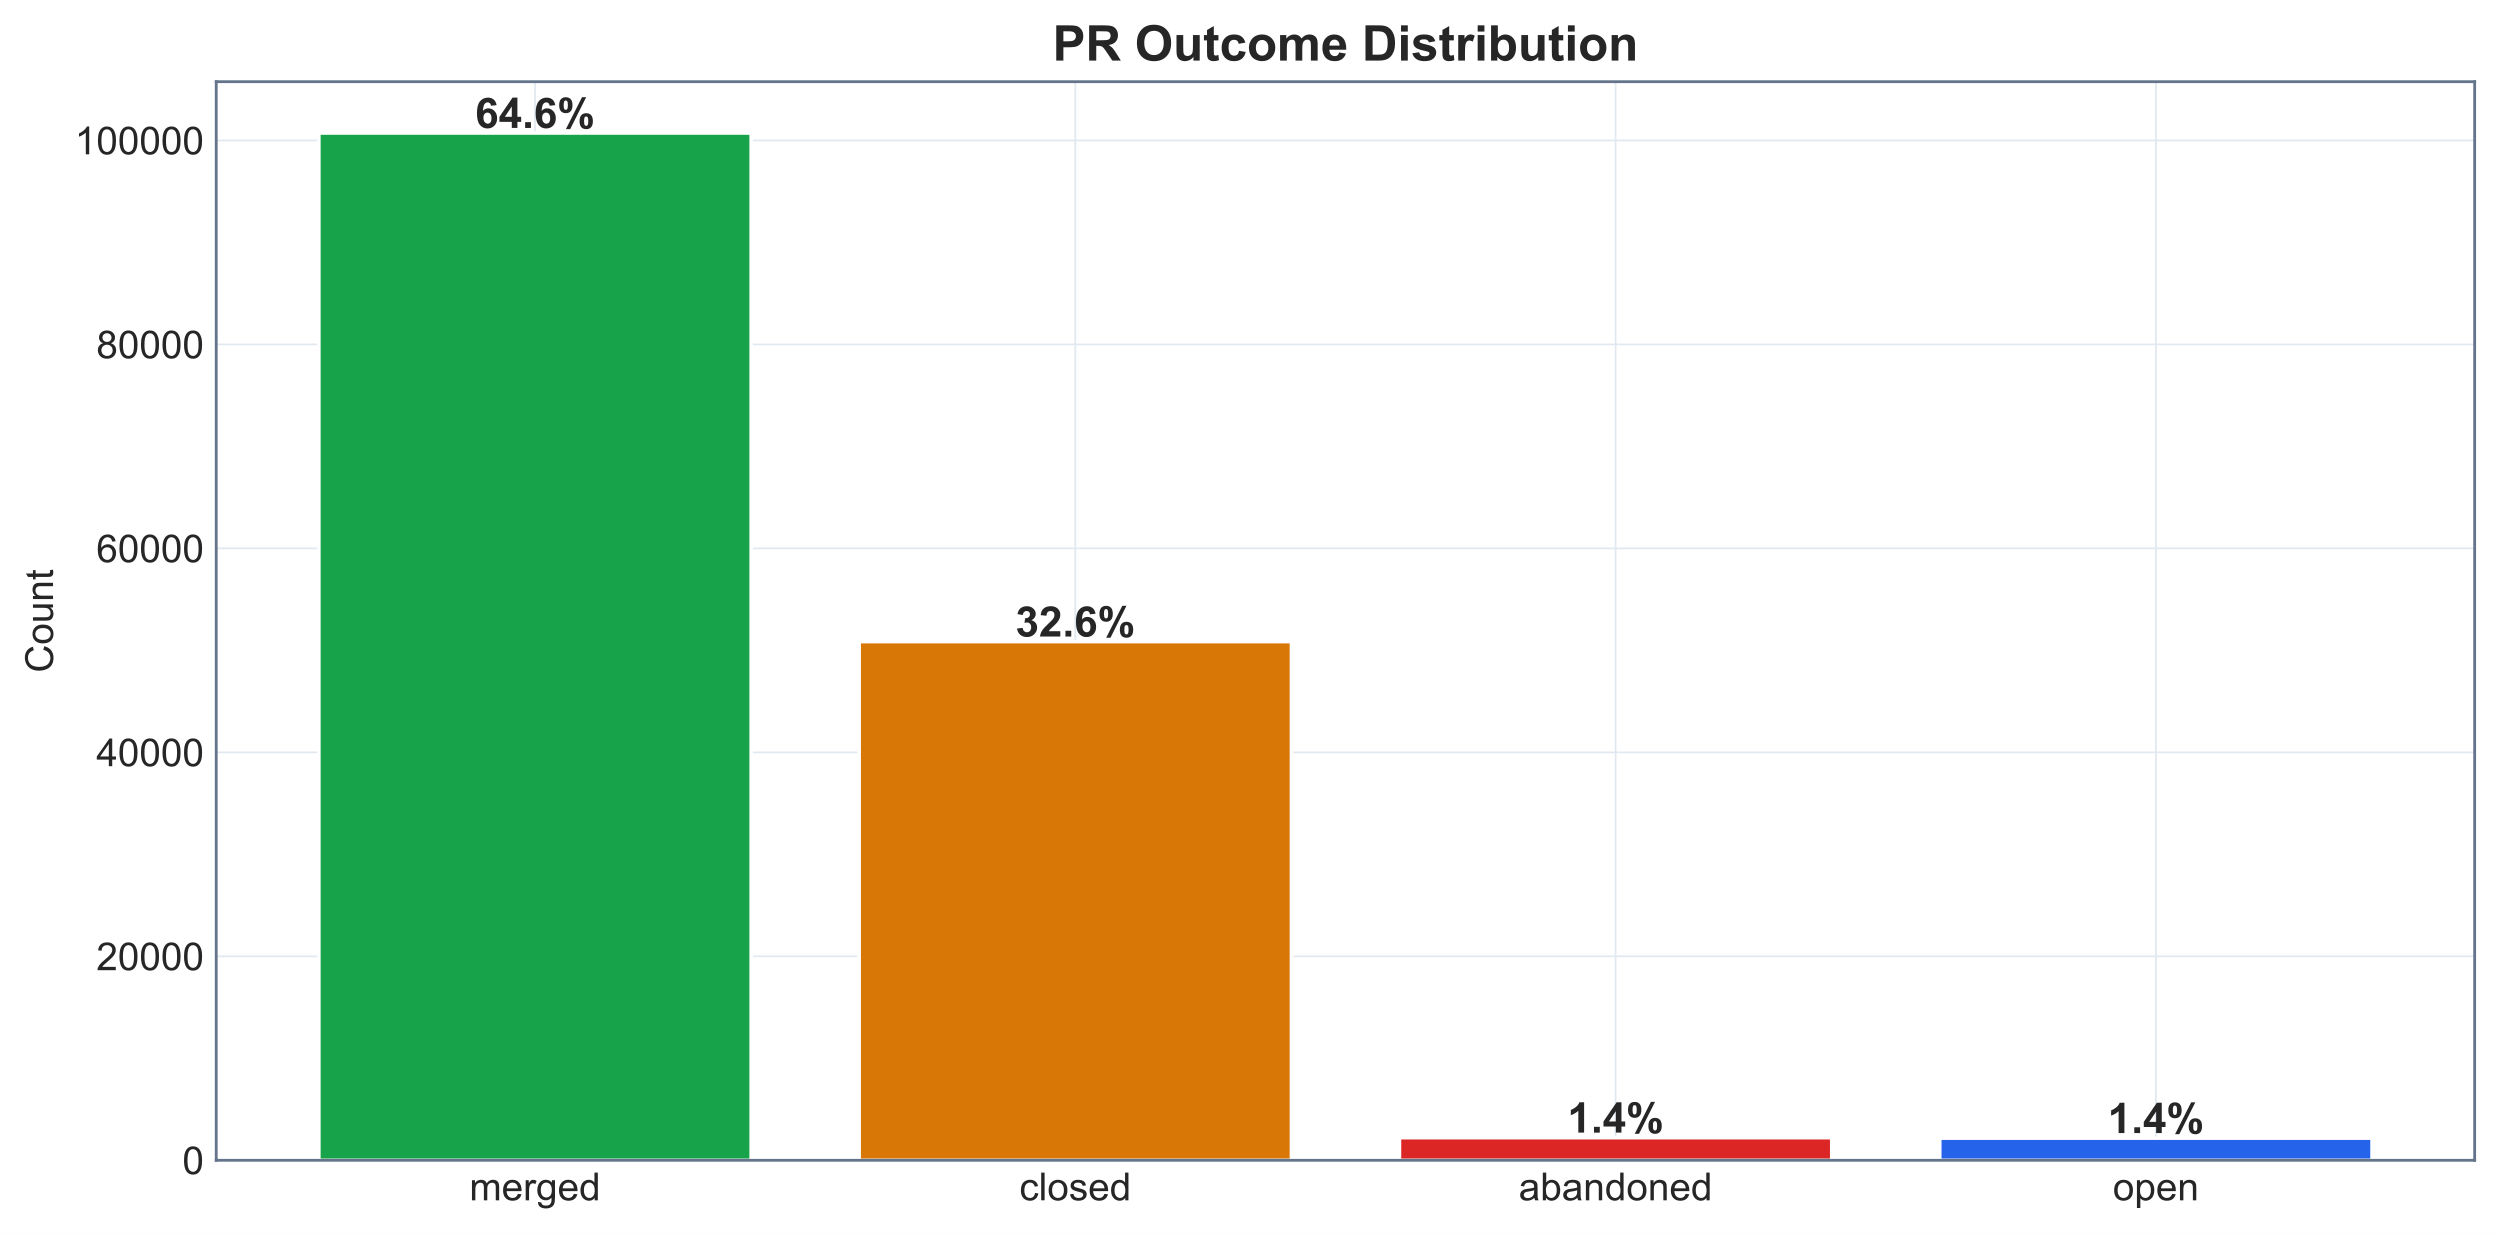
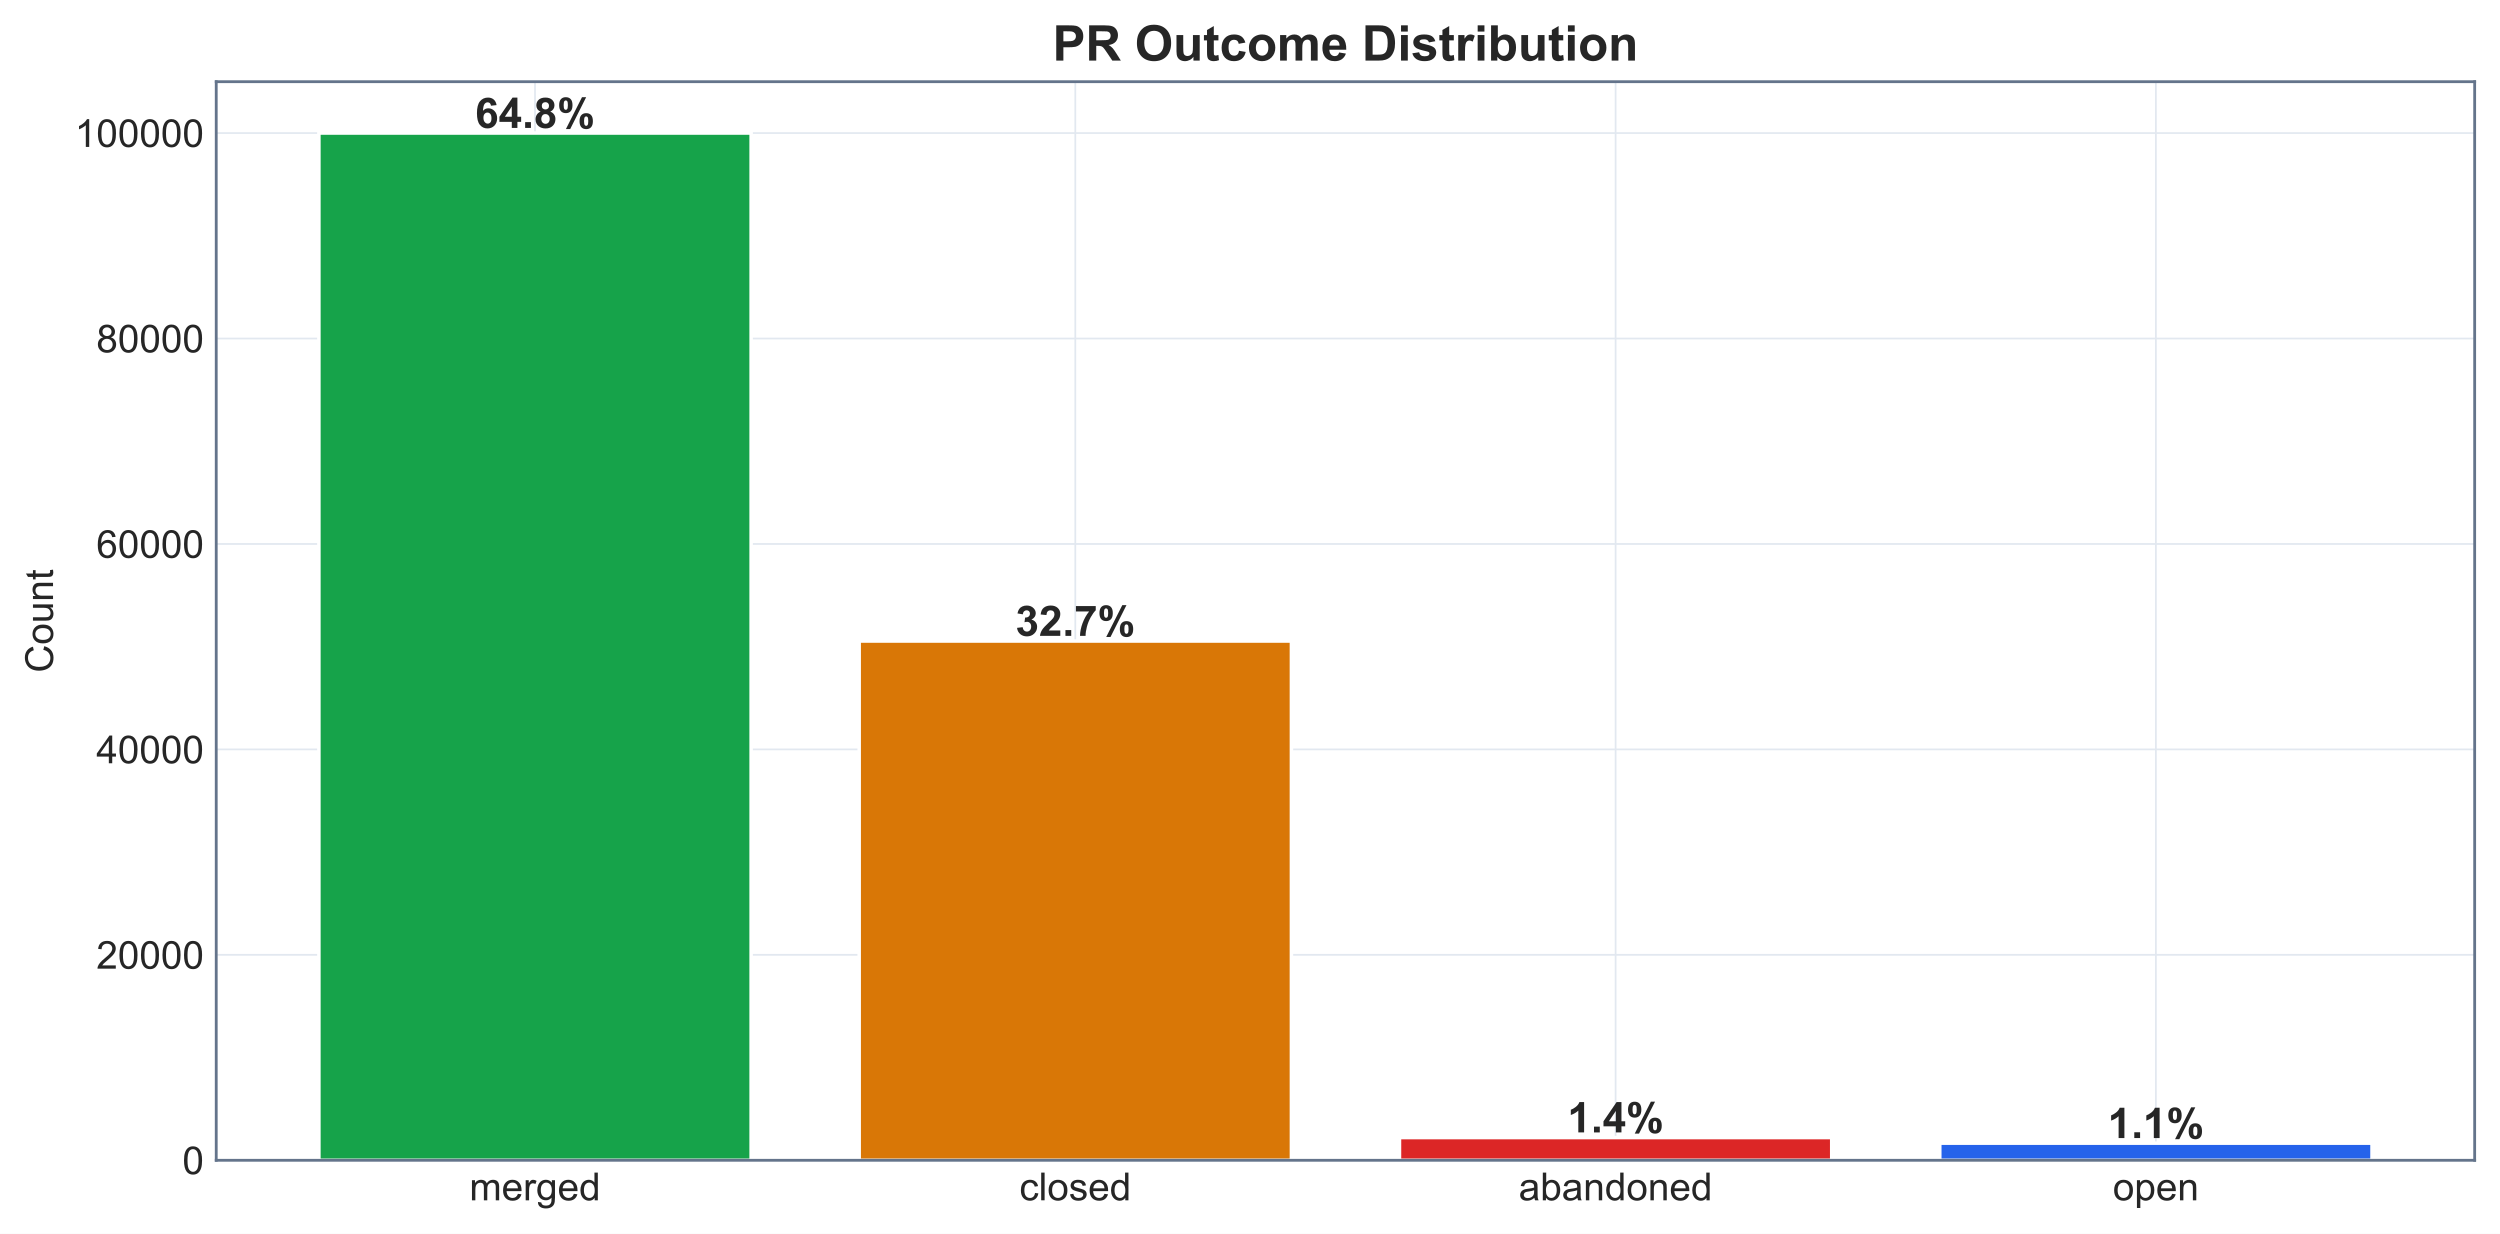
<svg xmlns="http://www.w3.org/2000/svg" xmlns:xlink="http://www.w3.org/1999/xlink" width="710.602pt" height="350.69pt" viewBox="0 0 710.602 350.69" version="1.1">
  <defs>
    <style type="text/css">*{stroke-linejoin: round; stroke-linecap: butt}</style>
  </defs>
  <g id="figure_1">
    <g id="patch_1">
      <path d="M 0 350.69  L 710.602 350.69  L 710.602 0  L 0 0  z " style="fill: #ffffff" />
    </g>
    <g id="axes_1">
      <g id="patch_2">
        <path d="M 61.462 329.801  L 703.402 329.801  L 703.402 23.221  L 61.462 23.221  z " style="fill: #ffffff" />
      </g>
      <g id="matplotlib.axis_1">
        <g id="xtick_1">
          <g id="line2d_1">
-             <path d="M 152.071 329.801  L 152.071 23.221  " clip-path="url(#p8b48c712ec)" style="fill: none; stroke: #e2e8f0; stroke-width: 0.5; stroke-linecap: round" />
+             <path d="M 152.071 329.801  L 152.071 23.221  " clip-path="url(#p2f08b11ed8)" style="fill: none; stroke: #e2e8f0; stroke-width: 0.5; stroke-linecap: round" />
          </g>
          <g id="line2d_2" />
          <g id="text_1">
            <g style="fill: #262626" transform="translate(133.4241 341.1745) scale(0.11 -0.11)">
              <defs>
                <path id="ArialMT-6d" d="M 422 0  L 422 3319  L 925 3319  L 925 2853  Q 1081 3097 1340 3245  Q 1600 3394 1931 3394  Q 2300 3394 2536 3241  Q 2772 3088 2869 2813  Q 3263 3394 3894 3394  Q 4388 3394 4653 3120  Q 4919 2847 4919 2278  L 4919 0  L 4359 0  L 4359 2091  Q 4359 2428 4304 2576  Q 4250 2725 4106 2815  Q 3963 2906 3769 2906  Q 3419 2906 3187 2673  Q 2956 2441 2956 1928  L 2956 0  L 2394 0  L 2394 2156  Q 2394 2531 2256 2718  Q 2119 2906 1806 2906  Q 1569 2906 1367 2781  Q 1166 2656 1075 2415  Q 984 2175 984 1722  L 984 0  L 422 0  z " transform="scale(0.015625)" />
                <path id="ArialMT-65" d="M 2694 1069  L 3275 997  Q 3138 488 2766 206  Q 2394 -75 1816 -75  Q 1088 -75 661 373  Q 234 822 234 1631  Q 234 2469 665 2931  Q 1097 3394 1784 3394  Q 2450 3394 2872 2941  Q 3294 2488 3294 1666  Q 3294 1616 3291 1516  L 816 1516  Q 847 969 1125 678  Q 1403 388 1819 388  Q 2128 388 2347 550  Q 2566 713 2694 1069  z M 847 1978  L 2700 1978  Q 2663 2397 2488 2606  Q 2219 2931 1791 2931  Q 1403 2931 1139 2672  Q 875 2413 847 1978  z " transform="scale(0.015625)" />
                <path id="ArialMT-72" d="M 416 0  L 416 3319  L 922 3319  L 922 2816  Q 1116 3169 1280 3281  Q 1444 3394 1641 3394  Q 1925 3394 2219 3213  L 2025 2691  Q 1819 2813 1613 2813  Q 1428 2813 1281 2702  Q 1134 2591 1072 2394  Q 978 2094 978 1738  L 978 0  L 416 0  z " transform="scale(0.015625)" />
                <path id="ArialMT-67" d="M 319 -275  L 866 -356  Q 900 -609 1056 -725  Q 1266 -881 1628 -881  Q 2019 -881 2231 -725  Q 2444 -569 2519 -288  Q 2563 -116 2559 434  Q 2191 0 1641 0  Q 956 0 581 494  Q 206 988 206 1678  Q 206 2153 378 2554  Q 550 2956 876 3175  Q 1203 3394 1644 3394  Q 2231 3394 2613 2919  L 2613 3319  L 3131 3319  L 3131 450  Q 3131 -325 2973 -648  Q 2816 -972 2473 -1159  Q 2131 -1347 1631 -1347  Q 1038 -1347 672 -1080  Q 306 -813 319 -275  z M 784 1719  Q 784 1066 1043 766  Q 1303 466 1694 466  Q 2081 466 2343 764  Q 2606 1063 2606 1700  Q 2606 2309 2336 2618  Q 2066 2928 1684 2928  Q 1309 2928 1046 2623  Q 784 2319 784 1719  z " transform="scale(0.015625)" />
                <path id="ArialMT-64" d="M 2575 0  L 2575 419  Q 2259 -75 1647 -75  Q 1250 -75 917 144  Q 584 363 401 755  Q 219 1147 219 1656  Q 219 2153 384 2558  Q 550 2963 881 3178  Q 1213 3394 1622 3394  Q 1922 3394 2156 3267  Q 2391 3141 2538 2938  L 2538 4581  L 3097 4581  L 3097 0  L 2575 0  z M 797 1656  Q 797 1019 1065 703  Q 1334 388 1700 388  Q 2069 388 2326 689  Q 2584 991 2584 1609  Q 2584 2291 2321 2609  Q 2059 2928 1675 2928  Q 1300 2928 1048 2622  Q 797 2316 797 1656  z " transform="scale(0.015625)" />
              </defs>
              <use xlink:href="#ArialMT-6d" />
              <use xlink:href="#ArialMT-65" transform="translate(83.30078 0)" />
              <use xlink:href="#ArialMT-72" transform="translate(138.916 0)" />
              <use xlink:href="#ArialMT-67" transform="translate(172.2168 0)" />
              <use xlink:href="#ArialMT-65" transform="translate(227.832 0)" />
              <use xlink:href="#ArialMT-64" transform="translate(283.4473 0)" />
            </g>
          </g>
        </g>
        <g id="xtick_2">
          <g id="line2d_3">
-             <path d="M 305.645 329.801  L 305.645 23.221  " clip-path="url(#p8b48c712ec)" style="fill: none; stroke: #e2e8f0; stroke-width: 0.5; stroke-linecap: round" />
+             <path d="M 305.645 329.801  L 305.645 23.221  " clip-path="url(#p2f08b11ed8)" style="fill: none; stroke: #e2e8f0; stroke-width: 0.5; stroke-linecap: round" />
          </g>
          <g id="line2d_4" />
          <g id="text_2">
            <g style="fill: #262626" transform="translate(289.7474 341.1745) scale(0.11 -0.11)">
              <defs>
                <path id="ArialMT-63" d="M 2588 1216  L 3141 1144  Q 3050 572 2676 248  Q 2303 -75 1759 -75  Q 1078 -75 664 370  Q 250 816 250 1647  Q 250 2184 428 2587  Q 606 2991 970 3192  Q 1334 3394 1763 3394  Q 2303 3394 2647 3120  Q 2991 2847 3088 2344  L 2541 2259  Q 2463 2594 2264 2762  Q 2066 2931 1784 2931  Q 1359 2931 1093 2626  Q 828 2322 828 1663  Q 828 994 1084 691  Q 1341 388 1753 388  Q 2084 388 2306 591  Q 2528 794 2588 1216  z " transform="scale(0.015625)" />
                <path id="ArialMT-6c" d="M 409 0  L 409 4581  L 972 4581  L 972 0  L 409 0  z " transform="scale(0.015625)" />
                <path id="ArialMT-6f" d="M 213 1659  Q 213 2581 725 3025  Q 1153 3394 1769 3394  Q 2453 3394 2887 2945  Q 3322 2497 3322 1706  Q 3322 1066 3130 698  Q 2938 331 2570 128  Q 2203 -75 1769 -75  Q 1072 -75 642 372  Q 213 819 213 1659  z M 791 1659  Q 791 1022 1069 705  Q 1347 388 1769 388  Q 2188 388 2466 706  Q 2744 1025 2744 1678  Q 2744 2294 2464 2611  Q 2184 2928 1769 2928  Q 1347 2928 1069 2612  Q 791 2297 791 1659  z " transform="scale(0.015625)" />
                <path id="ArialMT-73" d="M 197 991  L 753 1078  Q 800 744 1014 566  Q 1228 388 1613 388  Q 2000 388 2187 545  Q 2375 703 2375 916  Q 2375 1106 2209 1216  Q 2094 1291 1634 1406  Q 1016 1563 777 1677  Q 538 1791 414 1992  Q 291 2194 291 2438  Q 291 2659 392 2848  Q 494 3038 669 3163  Q 800 3259 1026 3326  Q 1253 3394 1513 3394  Q 1903 3394 2198 3281  Q 2494 3169 2634 2976  Q 2775 2784 2828 2463  L 2278 2388  Q 2241 2644 2061 2787  Q 1881 2931 1553 2931  Q 1166 2931 1000 2803  Q 834 2675 834 2503  Q 834 2394 903 2306  Q 972 2216 1119 2156  Q 1203 2125 1616 2013  Q 2213 1853 2448 1751  Q 2684 1650 2818 1456  Q 2953 1263 2953 975  Q 2953 694 2789 445  Q 2625 197 2315 61  Q 2006 -75 1616 -75  Q 969 -75 630 194  Q 291 463 197 991  z " transform="scale(0.015625)" />
              </defs>
              <use xlink:href="#ArialMT-63" />
              <use xlink:href="#ArialMT-6c" transform="translate(50 0)" />
              <use xlink:href="#ArialMT-6f" transform="translate(72.2168 0)" />
              <use xlink:href="#ArialMT-73" transform="translate(127.832 0)" />
              <use xlink:href="#ArialMT-65" transform="translate(177.832 0)" />
              <use xlink:href="#ArialMT-64" transform="translate(233.4473 0)" />
            </g>
          </g>
        </g>
        <g id="xtick_3">
          <g id="line2d_5">
-             <path d="M 459.219 329.801  L 459.219 23.221  " clip-path="url(#p8b48c712ec)" style="fill: none; stroke: #e2e8f0; stroke-width: 0.5; stroke-linecap: round" />
+             <path d="M 459.219 329.801  L 459.219 23.221  " clip-path="url(#p2f08b11ed8)" style="fill: none; stroke: #e2e8f0; stroke-width: 0.5; stroke-linecap: round" />
          </g>
          <g id="line2d_6" />
          <g id="text_3">
            <g style="fill: #262626" transform="translate(431.6925 341.1745) scale(0.11 -0.11)">
              <defs>
                <path id="ArialMT-61" d="M 2588 409  Q 2275 144 1986 34  Q 1697 -75 1366 -75  Q 819 -75 525 192  Q 231 459 231 875  Q 231 1119 342 1320  Q 453 1522 633 1644  Q 813 1766 1038 1828  Q 1203 1872 1538 1913  Q 2219 1994 2541 2106  Q 2544 2222 2544 2253  Q 2544 2597 2384 2738  Q 2169 2928 1744 2928  Q 1347 2928 1158 2789  Q 969 2650 878 2297  L 328 2372  Q 403 2725 575 2942  Q 747 3159 1072 3276  Q 1397 3394 1825 3394  Q 2250 3394 2515 3294  Q 2781 3194 2906 3042  Q 3031 2891 3081 2659  Q 3109 2516 3109 2141  L 3109 1391  Q 3109 606 3145 398  Q 3181 191 3288 0  L 2700 0  Q 2613 175 2588 409  z M 2541 1666  Q 2234 1541 1622 1453  Q 1275 1403 1131 1340  Q 988 1278 909 1158  Q 831 1038 831 891  Q 831 666 1001 516  Q 1172 366 1500 366  Q 1825 366 2078 508  Q 2331 650 2450 897  Q 2541 1088 2541 1459  L 2541 1666  z " transform="scale(0.015625)" />
                <path id="ArialMT-62" d="M 941 0  L 419 0  L 419 4581  L 981 4581  L 981 2947  Q 1338 3394 1891 3394  Q 2197 3394 2470 3270  Q 2744 3147 2920 2923  Q 3097 2700 3197 2384  Q 3297 2069 3297 1709  Q 3297 856 2875 390  Q 2453 -75 1863 -75  Q 1275 -75 941 416  L 941 0  z M 934 1684  Q 934 1088 1097 822  Q 1363 388 1816 388  Q 2184 388 2453 708  Q 2722 1028 2722 1663  Q 2722 2313 2464 2622  Q 2206 2931 1841 2931  Q 1472 2931 1203 2611  Q 934 2291 934 1684  z " transform="scale(0.015625)" />
                <path id="ArialMT-6e" d="M 422 0  L 422 3319  L 928 3319  L 928 2847  Q 1294 3394 1984 3394  Q 2284 3394 2536 3286  Q 2788 3178 2913 3003  Q 3038 2828 3088 2588  Q 3119 2431 3119 2041  L 3119 0  L 2556 0  L 2556 2019  Q 2556 2363 2490 2533  Q 2425 2703 2258 2804  Q 2091 2906 1866 2906  Q 1506 2906 1245 2678  Q 984 2450 984 1813  L 984 0  L 422 0  z " transform="scale(0.015625)" />
              </defs>
              <use xlink:href="#ArialMT-61" />
              <use xlink:href="#ArialMT-62" transform="translate(55.61523 0)" />
              <use xlink:href="#ArialMT-61" transform="translate(111.2305 0)" />
              <use xlink:href="#ArialMT-6e" transform="translate(166.8457 0)" />
              <use xlink:href="#ArialMT-64" transform="translate(222.4609 0)" />
              <use xlink:href="#ArialMT-6f" transform="translate(278.0762 0)" />
              <use xlink:href="#ArialMT-6e" transform="translate(333.6914 0)" />
              <use xlink:href="#ArialMT-65" transform="translate(389.3066 0)" />
              <use xlink:href="#ArialMT-64" transform="translate(444.9219 0)" />
            </g>
          </g>
        </g>
        <g id="xtick_4">
          <g id="line2d_7">
-             <path d="M 612.793 329.801  L 612.793 23.221  " clip-path="url(#p8b48c712ec)" style="fill: none; stroke: #e2e8f0; stroke-width: 0.5; stroke-linecap: round" />
+             <path d="M 612.793 329.801  L 612.793 23.221  " clip-path="url(#p2f08b11ed8)" style="fill: none; stroke: #e2e8f0; stroke-width: 0.5; stroke-linecap: round" />
          </g>
          <g id="line2d_8" />
          <g id="text_4">
            <g style="fill: #262626" transform="translate(600.5592 341.1745) scale(0.11 -0.11)">
              <defs>
                <path id="ArialMT-70" d="M 422 -1272  L 422 3319  L 934 3319  L 934 2888  Q 1116 3141 1344 3267  Q 1572 3394 1897 3394  Q 2322 3394 2647 3175  Q 2972 2956 3137 2557  Q 3303 2159 3303 1684  Q 3303 1175 3120 767  Q 2938 359 2589 142  Q 2241 -75 1856 -75  Q 1575 -75 1351 44  Q 1128 163 984 344  L 984 -1272  L 422 -1272  z M 931 1641  Q 931 1000 1190 694  Q 1450 388 1819 388  Q 2194 388 2461 705  Q 2728 1022 2728 1688  Q 2728 2322 2467 2637  Q 2206 2953 1844 2953  Q 1484 2953 1207 2617  Q 931 2281 931 1641  z " transform="scale(0.015625)" />
              </defs>
              <use xlink:href="#ArialMT-6f" />
              <use xlink:href="#ArialMT-70" transform="translate(55.61523 0)" />
              <use xlink:href="#ArialMT-65" transform="translate(111.2305 0)" />
              <use xlink:href="#ArialMT-6e" transform="translate(166.8457 0)" />
            </g>
          </g>
        </g>
      </g>
      <g id="matplotlib.axis_2">
        <g id="ytick_1">
          <g id="line2d_9">
-             <path d="M 61.462 329.801  L 703.402 329.801  " clip-path="url(#p8b48c712ec)" style="fill: none; stroke: #e2e8f0; stroke-width: 0.5; stroke-linecap: round" />
+             <path d="M 61.462 329.801  L 703.402 329.801  " clip-path="url(#p2f08b11ed8)" style="fill: none; stroke: #e2e8f0; stroke-width: 0.5; stroke-linecap: round" />
          </g>
          <g id="line2d_10" />
          <g id="text_5">
            <g style="fill: #262626" transform="translate(51.845 333.7377) scale(0.11 -0.11)">
              <defs>
                <path id="ArialMT-30" d="M 266 2259  Q 266 3072 433 3567  Q 600 4063 929 4331  Q 1259 4600 1759 4600  Q 2128 4600 2406 4451  Q 2684 4303 2865 4023  Q 3047 3744 3150 3342  Q 3253 2941 3253 2259  Q 3253 1453 3087 958  Q 2922 463 2592 192  Q 2263 -78 1759 -78  Q 1097 -78 719 397  Q 266 969 266 2259  z M 844 2259  Q 844 1131 1108 757  Q 1372 384 1759 384  Q 2147 384 2411 759  Q 2675 1134 2675 2259  Q 2675 3391 2411 3762  Q 2147 4134 1753 4134  Q 1366 4134 1134 3806  Q 844 3388 844 2259  z " transform="scale(0.015625)" />
              </defs>
              <use xlink:href="#ArialMT-30" />
            </g>
          </g>
        </g>
        <g id="ytick_2">
          <g id="line2d_11">
-             <path d="M 61.462 271.825  L 703.402 271.825  " clip-path="url(#p8b48c712ec)" style="fill: none; stroke: #e2e8f0; stroke-width: 0.5; stroke-linecap: round" />
+             <path d="M 61.462 271.406  L 703.402 271.406  " clip-path="url(#p2f08b11ed8)" style="fill: none; stroke: #e2e8f0; stroke-width: 0.5; stroke-linecap: round" />
          </g>
          <g id="line2d_12" />
          <g id="text_6">
-             <g style="fill: #262626" transform="translate(27.37687 275.7619) scale(0.11 -0.11)">
+             <g style="fill: #262626" transform="translate(27.37687 275.3427) scale(0.11 -0.11)">
              <defs>
                <path id="ArialMT-32" d="M 3222 541  L 3222 0  L 194 0  Q 188 203 259 391  Q 375 700 629 1000  Q 884 1300 1366 1694  Q 2113 2306 2375 2664  Q 2638 3022 2638 3341  Q 2638 3675 2398 3904  Q 2159 4134 1775 4134  Q 1369 4134 1125 3890  Q 881 3647 878 3216  L 300 3275  Q 359 3922 746 4261  Q 1134 4600 1788 4600  Q 2447 4600 2831 4234  Q 3216 3869 3216 3328  Q 3216 3053 3103 2787  Q 2991 2522 2730 2228  Q 2469 1934 1863 1422  Q 1356 997 1212 845  Q 1069 694 975 541  L 3222 541  z " transform="scale(0.015625)" />
              </defs>
              <use xlink:href="#ArialMT-32" />
              <use xlink:href="#ArialMT-30" transform="translate(55.61523 0)" />
              <use xlink:href="#ArialMT-30" transform="translate(111.2305 0)" />
              <use xlink:href="#ArialMT-30" transform="translate(166.8457 0)" />
              <use xlink:href="#ArialMT-30" transform="translate(222.4609 0)" />
            </g>
          </g>
        </g>
        <g id="ytick_3">
          <g id="line2d_13">
-             <path d="M 61.462 213.849  L 703.402 213.849  " clip-path="url(#p8b48c712ec)" style="fill: none; stroke: #e2e8f0; stroke-width: 0.5; stroke-linecap: round" />
+             <path d="M 61.462 213.011  L 703.402 213.011  " clip-path="url(#p2f08b11ed8)" style="fill: none; stroke: #e2e8f0; stroke-width: 0.5; stroke-linecap: round" />
          </g>
          <g id="line2d_14" />
          <g id="text_7">
-             <g style="fill: #262626" transform="translate(27.37687 217.786) scale(0.11 -0.11)">
+             <g style="fill: #262626" transform="translate(27.37687 216.9477) scale(0.11 -0.11)">
              <defs>
                <path id="ArialMT-34" d="M 2069 0  L 2069 1097  L 81 1097  L 81 1613  L 2172 4581  L 2631 4581  L 2631 1613  L 3250 1613  L 3250 1097  L 2631 1097  L 2631 0  L 2069 0  z M 2069 1613  L 2069 3678  L 634 1613  L 2069 1613  z " transform="scale(0.015625)" />
              </defs>
              <use xlink:href="#ArialMT-34" />
              <use xlink:href="#ArialMT-30" transform="translate(55.61523 0)" />
              <use xlink:href="#ArialMT-30" transform="translate(111.2305 0)" />
              <use xlink:href="#ArialMT-30" transform="translate(166.8457 0)" />
              <use xlink:href="#ArialMT-30" transform="translate(222.4609 0)" />
            </g>
          </g>
        </g>
        <g id="ytick_4">
          <g id="line2d_15">
-             <path d="M 61.462 155.873  L 703.402 155.873  " clip-path="url(#p8b48c712ec)" style="fill: none; stroke: #e2e8f0; stroke-width: 0.5; stroke-linecap: round" />
+             <path d="M 61.462 154.616  L 703.402 154.616  " clip-path="url(#p2f08b11ed8)" style="fill: none; stroke: #e2e8f0; stroke-width: 0.5; stroke-linecap: round" />
          </g>
          <g id="line2d_16" />
          <g id="text_8">
-             <g style="fill: #262626" transform="translate(27.37687 159.8101) scale(0.11 -0.11)">
+             <g style="fill: #262626" transform="translate(27.37687 158.5527) scale(0.11 -0.11)">
              <defs>
                <path id="ArialMT-36" d="M 3184 3459  L 2625 3416  Q 2550 3747 2413 3897  Q 2184 4138 1850 4138  Q 1581 4138 1378 3988  Q 1113 3794 959 3422  Q 806 3050 800 2363  Q 1003 2672 1297 2822  Q 1591 2972 1913 2972  Q 2475 2972 2870 2558  Q 3266 2144 3266 1488  Q 3266 1056 3080 686  Q 2894 316 2569 119  Q 2244 -78 1831 -78  Q 1128 -78 684 439  Q 241 956 241 2144  Q 241 3472 731 4075  Q 1159 4600 1884 4600  Q 2425 4600 2770 4297  Q 3116 3994 3184 3459  z M 888 1484  Q 888 1194 1011 928  Q 1134 663 1356 523  Q 1578 384 1822 384  Q 2178 384 2434 671  Q 2691 959 2691 1453  Q 2691 1928 2437 2201  Q 2184 2475 1800 2475  Q 1419 2475 1153 2201  Q 888 1928 888 1484  z " transform="scale(0.015625)" />
              </defs>
              <use xlink:href="#ArialMT-36" />
              <use xlink:href="#ArialMT-30" transform="translate(55.61523 0)" />
              <use xlink:href="#ArialMT-30" transform="translate(111.2305 0)" />
              <use xlink:href="#ArialMT-30" transform="translate(166.8457 0)" />
              <use xlink:href="#ArialMT-30" transform="translate(222.4609 0)" />
            </g>
          </g>
        </g>
        <g id="ytick_5">
          <g id="line2d_17">
-             <path d="M 61.462 97.897  L 703.402 97.897  " clip-path="url(#p8b48c712ec)" style="fill: none; stroke: #e2e8f0; stroke-width: 0.5; stroke-linecap: round" />
+             <path d="M 61.462 96.221  L 703.402 96.221  " clip-path="url(#p2f08b11ed8)" style="fill: none; stroke: #e2e8f0; stroke-width: 0.5; stroke-linecap: round" />
          </g>
          <g id="line2d_18" />
          <g id="text_9">
-             <g style="fill: #262626" transform="translate(27.37687 101.8343) scale(0.11 -0.11)">
+             <g style="fill: #262626" transform="translate(27.37687 100.1576) scale(0.11 -0.11)">
              <defs>
                <path id="ArialMT-38" d="M 1131 2484  Q 781 2613 612 2850  Q 444 3088 444 3419  Q 444 3919 803 4259  Q 1163 4600 1759 4600  Q 2359 4600 2725 4251  Q 3091 3903 3091 3403  Q 3091 3084 2923 2848  Q 2756 2613 2416 2484  Q 2838 2347 3058 2040  Q 3278 1734 3278 1309  Q 3278 722 2862 322  Q 2447 -78 1769 -78  Q 1091 -78 675 323  Q 259 725 259 1325  Q 259 1772 486 2073  Q 713 2375 1131 2484  z M 1019 3438  Q 1019 3113 1228 2906  Q 1438 2700 1772 2700  Q 2097 2700 2305 2904  Q 2513 3109 2513 3406  Q 2513 3716 2298 3927  Q 2084 4138 1766 4138  Q 1444 4138 1231 3931  Q 1019 3725 1019 3438  z M 838 1322  Q 838 1081 952 856  Q 1066 631 1291 507  Q 1516 384 1775 384  Q 2178 384 2440 643  Q 2703 903 2703 1303  Q 2703 1709 2433 1975  Q 2163 2241 1756 2241  Q 1359 2241 1098 1978  Q 838 1716 838 1322  z " transform="scale(0.015625)" />
              </defs>
              <use xlink:href="#ArialMT-38" />
              <use xlink:href="#ArialMT-30" transform="translate(55.61523 0)" />
              <use xlink:href="#ArialMT-30" transform="translate(111.2305 0)" />
              <use xlink:href="#ArialMT-30" transform="translate(166.8457 0)" />
              <use xlink:href="#ArialMT-30" transform="translate(222.4609 0)" />
            </g>
          </g>
        </g>
        <g id="ytick_6">
          <g id="line2d_19">
-             <path d="M 61.462 39.922  L 703.402 39.922  " clip-path="url(#p8b48c712ec)" style="fill: none; stroke: #e2e8f0; stroke-width: 0.5; stroke-linecap: round" />
+             <path d="M 61.462 37.826  L 703.402 37.826  " clip-path="url(#p2f08b11ed8)" style="fill: none; stroke: #e2e8f0; stroke-width: 0.5; stroke-linecap: round" />
          </g>
          <g id="line2d_20" />
          <g id="text_10">
-             <g style="fill: #262626" transform="translate(21.25984 43.85841) scale(0.11 -0.11)">
+             <g style="fill: #262626" transform="translate(21.25984 41.76262) scale(0.11 -0.11)">
              <defs>
                <path id="ArialMT-31" d="M 2384 0  L 1822 0  L 1822 3584  Q 1619 3391 1289 3197  Q 959 3003 697 2906  L 697 3450  Q 1169 3672 1522 3987  Q 1875 4303 2022 4600  L 2384 4600  L 2384 0  z " transform="scale(0.015625)" />
              </defs>
              <use xlink:href="#ArialMT-31" />
              <use xlink:href="#ArialMT-30" transform="translate(55.61523 0)" />
              <use xlink:href="#ArialMT-30" transform="translate(111.2305 0)" />
              <use xlink:href="#ArialMT-30" transform="translate(166.8457 0)" />
              <use xlink:href="#ArialMT-30" transform="translate(222.4609 0)" />
              <use xlink:href="#ArialMT-30" transform="translate(278.0762 0)" />
            </g>
          </g>
        </g>
        <g id="text_11">
          <g style="fill: #262626" transform="translate(15.07359 191.1865) rotate(-90) scale(0.11 -0.11)">
            <defs>
              <path id="ArialMT-43" d="M 3763 1606  L 4369 1453  Q 4178 706 3683 314  Q 3188 -78 2472 -78  Q 1731 -78 1267 223  Q 803 525 561 1097  Q 319 1669 319 2325  Q 319 3041 592 3573  Q 866 4106 1370 4382  Q 1875 4659 2481 4659  Q 3169 4659 3637 4309  Q 4106 3959 4291 3325  L 3694 3184  Q 3534 3684 3231 3912  Q 2928 4141 2469 4141  Q 1941 4141 1586 3887  Q 1231 3634 1087 3207  Q 944 2781 944 2328  Q 944 1744 1114 1308  Q 1284 872 1643 656  Q 2003 441 2422 441  Q 2931 441 3284 734  Q 3638 1028 3763 1606  z " transform="scale(0.015625)" />
              <path id="ArialMT-75" d="M 2597 0  L 2597 488  Q 2209 -75 1544 -75  Q 1250 -75 995 37  Q 741 150 617 320  Q 494 491 444 738  Q 409 903 409 1263  L 409 3319  L 972 3319  L 972 1478  Q 972 1038 1006 884  Q 1059 663 1231 536  Q 1403 409 1656 409  Q 1909 409 2131 539  Q 2353 669 2445 892  Q 2538 1116 2538 1541  L 2538 3319  L 3100 3319  L 3100 0  L 2597 0  z " transform="scale(0.015625)" />
              <path id="ArialMT-74" d="M 1650 503  L 1731 6  Q 1494 -44 1306 -44  Q 1000 -44 831 53  Q 663 150 594 308  Q 525 466 525 972  L 525 2881  L 113 2881  L 113 3319  L 525 3319  L 525 4141  L 1084 4478  L 1084 3319  L 1650 3319  L 1650 2881  L 1084 2881  L 1084 941  Q 1084 700 1114 631  Q 1144 563 1211 522  Q 1278 481 1403 481  Q 1497 481 1650 503  z " transform="scale(0.015625)" />
            </defs>
            <use xlink:href="#ArialMT-43" />
            <use xlink:href="#ArialMT-6f" transform="translate(72.2168 0)" />
            <use xlink:href="#ArialMT-75" transform="translate(127.832 0)" />
            <use xlink:href="#ArialMT-6e" transform="translate(183.4473 0)" />
            <use xlink:href="#ArialMT-74" transform="translate(239.0625 0)" />
          </g>
        </g>
      </g>
      <g id="patch_3">
-         <path d="M 90.641 329.801  L 213.5 329.801  L 213.5 37.82  L 90.641 37.82  z " clip-path="url(#p8b48c712ec)" style="fill: #16a34a; stroke: #ffffff; stroke-linejoin: miter" />
+         <path d="M 90.641 329.801  L 213.5 329.801  L 213.5 37.82  L 90.641 37.82  z " clip-path="url(#p2f08b11ed8)" style="fill: #16a34a; stroke: #ffffff; stroke-linejoin: miter" />
      </g>
      <g id="patch_4">
-         <path d="M 244.215 329.801  L 367.075 329.801  L 367.075 182.383  L 244.215 182.383  z " clip-path="url(#p8b48c712ec)" style="fill: #d97706; stroke: #ffffff; stroke-linejoin: miter" />
+         <path d="M 244.215 329.801  L 367.075 329.801  L 367.075 182.202  L 244.215 182.202  z " clip-path="url(#p2f08b11ed8)" style="fill: #d97706; stroke: #ffffff; stroke-linejoin: miter" />
      </g>
      <g id="patch_5">
-         <path d="M 397.789 329.801  L 520.649 329.801  L 520.649 323.389  L 397.789 323.389  z " clip-path="url(#p8b48c712ec)" style="fill: #dc2626; stroke: #ffffff; stroke-linejoin: miter" />
+         <path d="M 397.789 329.801  L 520.649 329.801  L 520.649 323.342  L 397.789 323.342  z " clip-path="url(#p2f08b11ed8)" style="fill: #dc2626; stroke: #ffffff; stroke-linejoin: miter" />
      </g>
      <g id="patch_6">
-         <path d="M 551.364 329.801  L 674.223 329.801  L 674.223 323.511  L 551.364 323.511  z " clip-path="url(#p8b48c712ec)" style="fill: #2563eb; stroke: #ffffff; stroke-linejoin: miter" />
+         <path d="M 551.364 329.801  L 674.223 329.801  L 674.223 324.94  L 551.364 324.94  z " clip-path="url(#p2f08b11ed8)" style="fill: #2563eb; stroke: #ffffff; stroke-linejoin: miter" />
      </g>
      <g id="patch_7">
        <path d="M 61.462 329.801  L 61.462 23.221  " style="fill: none; stroke: #64748b; stroke-width: 0.8; stroke-linejoin: miter; stroke-linecap: square" />
      </g>
      <g id="patch_8">
        <path d="M 703.402 329.801  L 703.402 23.221  " style="fill: none; stroke: #64748b; stroke-width: 0.8; stroke-linejoin: miter; stroke-linecap: square" />
      </g>
      <g id="patch_9">
        <path d="M 61.462 329.801  L 703.402 329.801  " style="fill: none; stroke: #64748b; stroke-width: 0.8; stroke-linejoin: miter; stroke-linecap: square" />
      </g>
      <g id="patch_10">
        <path d="M 61.462 23.221  L 703.402 23.221  " style="fill: none; stroke: #64748b; stroke-width: 0.8; stroke-linejoin: miter; stroke-linecap: square" />
      </g>
      <g id="text_12">
-         <g style="fill: #262626" transform="translate(135.0589 36.37059) scale(0.12 -0.12)">
+         <g style="fill: #262626" transform="translate(135.0589 36.36011) scale(0.12 -0.12)">
          <defs>
            <path id="Arial-BoldMT-36" d="M 3247 3459  L 2397 3366  Q 2366 3628 2234 3753  Q 2103 3878 1894 3878  Q 1616 3878 1423 3628  Q 1231 3378 1181 2588  Q 1509 2975 1997 2975  Q 2547 2975 2939 2556  Q 3331 2138 3331 1475  Q 3331 772 2918 347  Q 2506 -78 1859 -78  Q 1166 -78 719 461  Q 272 1000 272 2228  Q 272 3488 737 4044  Q 1203 4600 1947 4600  Q 2469 4600 2811 4308  Q 3153 4016 3247 3459  z M 1256 1544  Q 1256 1116 1453 883  Q 1650 650 1903 650  Q 2147 650 2309 840  Q 2472 1031 2472 1466  Q 2472 1913 2297 2120  Q 2122 2328 1859 2328  Q 1606 2328 1431 2129  Q 1256 1931 1256 1544  z " transform="scale(0.015625)" />
            <path id="Arial-BoldMT-34" d="M 1994 0  L 1994 922  L 119 922  L 119 1691  L 2106 4600  L 2844 4600  L 2844 1694  L 3413 1694  L 3413 922  L 2844 922  L 2844 0  L 1994 0  z M 1994 1694  L 1994 3259  L 941 1694  L 1994 1694  z " transform="scale(0.015625)" />
            <path id="Arial-BoldMT-2e" d="M 459 0  L 459 878  L 1338 878  L 1338 0  L 459 0  z " transform="scale(0.015625)" />
+             <path id="Arial-BoldMT-38" d="M 1025 2472  Q 684 2616 529 2867  Q 375 3119 375 3419  Q 375 3931 733 4265  Q 1091 4600 1750 4600  Q 2403 4600 2764 4265  Q 3125 3931 3125 3419  Q 3125 3100 2959 2851  Q 2794 2603 2494 2472  Q 2875 2319 3073 2025  Q 3272 1731 3272 1347  Q 3272 713 2867 316  Q 2463 -81 1791 -81  Q 1166 -81 750 247  Q 259 634 259 1309  Q 259 1681 443 1992  Q 628 2303 1025 2472  z M 1206 3356  Q 1206 3094 1354 2947  Q 1503 2800 1750 2800  Q 2000 2800 2150 2948  Q 2300 3097 2300 3359  Q 2300 3606 2151 3754  Q 2003 3903 1759 3903  Q 1506 3903 1356 3753  Q 1206 3603 1206 3356  z M 1125 1394  Q 1125 1031 1311 828  Q 1497 625 1775 625  Q 2047 625 2225 820  Q 2403 1016 2403 1384  Q 2403 1706 2222 1901  Q 2041 2097 1763 2097  Q 1441 2097 1283 1875  Q 1125 1653 1125 1394  z " transform="scale(0.015625)" />
            <path id="Arial-BoldMT-25" d="M 278 3450  Q 278 4066 548 4362  Q 819 4659 1281 4659  Q 1759 4659 2029 4364  Q 2300 4069 2300 3450  Q 2300 2834 2029 2537  Q 1759 2241 1297 2241  Q 819 2241 548 2536  Q 278 2831 278 3450  z M 963 3456  Q 963 3009 1066 2856  Q 1144 2744 1281 2744  Q 1422 2744 1500 2856  Q 1600 3009 1600 3456  Q 1600 3903 1500 4053  Q 1422 4169 1281 4169  Q 1144 4169 1066 4056  Q 963 3903 963 3456  z M 1950 -175  L 1300 -175  L 3741 4659  L 4372 4659  L 1950 -175  z M 3369 1028  Q 3369 1644 3639 1941  Q 3909 2238 4378 2238  Q 4850 2238 5120 1941  Q 5391 1644 5391 1028  Q 5391 409 5120 112  Q 4850 -184 4388 -184  Q 3909 -184 3639 112  Q 3369 409 3369 1028  z M 4053 1031  Q 4053 584 4156 434  Q 4234 319 4372 319  Q 4513 319 4588 431  Q 4691 584 4691 1031  Q 4691 1478 4591 1631  Q 4513 1744 4372 1744  Q 4231 1744 4156 1631  Q 4053 1478 4053 1031  z " transform="scale(0.015625)" />
          </defs>
          <use xlink:href="#Arial-BoldMT-36" />
          <use xlink:href="#Arial-BoldMT-34" transform="translate(55.61523 0)" />
          <use xlink:href="#Arial-BoldMT-2e" transform="translate(111.2305 0)" />
-           <use xlink:href="#Arial-BoldMT-36" transform="translate(139.0137 0)" />
+           <use xlink:href="#Arial-BoldMT-38" transform="translate(139.0137 0)" />
          <use xlink:href="#Arial-BoldMT-25" transform="translate(194.6289 0)" />
        </g>
      </g>
      <g id="text_13">
-         <g style="fill: #262626" transform="translate(288.6331 180.9334) scale(0.12 -0.12)">
+         <g style="fill: #262626" transform="translate(288.6331 180.7418) scale(0.12 -0.12)">
          <defs>
            <path id="Arial-BoldMT-33" d="M 241 1216  L 1091 1319  Q 1131 994 1309 822  Q 1488 650 1741 650  Q 2013 650 2198 856  Q 2384 1063 2384 1413  Q 2384 1744 2206 1937  Q 2028 2131 1772 2131  Q 1603 2131 1369 2066  L 1466 2781  Q 1822 2772 2009 2936  Q 2197 3100 2197 3372  Q 2197 3603 2059 3740  Q 1922 3878 1694 3878  Q 1469 3878 1309 3722  Q 1150 3566 1116 3266  L 306 3403  Q 391 3819 561 4067  Q 731 4316 1036 4458  Q 1341 4600 1719 4600  Q 2366 4600 2756 4188  Q 3078 3850 3078 3425  Q 3078 2822 2419 2463  Q 2813 2378 3048 2084  Q 3284 1791 3284 1375  Q 3284 772 2843 347  Q 2403 -78 1747 -78  Q 1125 -78 715 280  Q 306 638 241 1216  z " transform="scale(0.015625)" />
            <path id="Arial-BoldMT-32" d="M 3238 816  L 3238 0  L 159 0  Q 209 463 459 877  Q 709 1291 1447 1975  Q 2041 2528 2175 2725  Q 2356 2997 2356 3263  Q 2356 3556 2198 3714  Q 2041 3872 1763 3872  Q 1488 3872 1325 3706  Q 1163 3541 1138 3156  L 263 3244  Q 341 3969 753 4284  Q 1166 4600 1784 4600  Q 2463 4600 2850 4234  Q 3238 3869 3238 3325  Q 3238 3016 3127 2736  Q 3016 2456 2775 2150  Q 2616 1947 2200 1565  Q 1784 1184 1673 1059  Q 1563 934 1494 816  L 3238 816  z " transform="scale(0.015625)" />
+             <path id="Arial-BoldMT-37" d="M 272 3703  L 272 4519  L 3275 4519  L 3275 3881  Q 2903 3516 2518 2831  Q 2134 2147 1932 1376  Q 1731 606 1734 0  L 888 0  Q 909 950 1279 1937  Q 1650 2925 2269 3703  L 272 3703  z " transform="scale(0.015625)" />
          </defs>
          <use xlink:href="#Arial-BoldMT-33" />
          <use xlink:href="#Arial-BoldMT-32" transform="translate(55.61523 0)" />
          <use xlink:href="#Arial-BoldMT-2e" transform="translate(111.2305 0)" />
-           <use xlink:href="#Arial-BoldMT-36" transform="translate(139.0137 0)" />
+           <use xlink:href="#Arial-BoldMT-37" transform="translate(139.0137 0)" />
          <use xlink:href="#Arial-BoldMT-25" transform="translate(194.6289 0)" />
        </g>
      </g>
      <g id="text_14">
-         <g style="fill: #262626" transform="translate(445.5438 321.9394) scale(0.12 -0.12)">
+         <g style="fill: #262626" transform="translate(445.5438 321.8826) scale(0.12 -0.12)">
          <defs>
            <path id="Arial-BoldMT-31" d="M 2519 0  L 1641 0  L 1641 3309  Q 1159 2859 506 2644  L 506 3441  Q 850 3553 1253 3867  Q 1656 4181 1806 4600  L 2519 4600  L 2519 0  z " transform="scale(0.015625)" />
          </defs>
          <use xlink:href="#Arial-BoldMT-31" />
          <use xlink:href="#Arial-BoldMT-2e" transform="translate(55.61523 0)" />
          <use xlink:href="#Arial-BoldMT-34" transform="translate(83.39844 0)" />
          <use xlink:href="#Arial-BoldMT-25" transform="translate(139.0137 0)" />
        </g>
      </g>
      <g id="text_15">
-         <g style="fill: #262626" transform="translate(599.118 322.0612) scale(0.12 -0.12)">
+         <g style="fill: #262626" transform="translate(599.118 323.4797) scale(0.12 -0.12)">
          <use xlink:href="#Arial-BoldMT-31" />
          <use xlink:href="#Arial-BoldMT-2e" transform="translate(55.61523 0)" />
-           <use xlink:href="#Arial-BoldMT-34" transform="translate(83.39844 0)" />
+           <use xlink:href="#Arial-BoldMT-31" transform="translate(83.39844 0)" />
          <use xlink:href="#Arial-BoldMT-25" transform="translate(139.0137 0)" />
        </g>
      </g>
      <g id="text_16">
        <g style="fill: #262626" transform="translate(299.2119 17.22094) scale(0.14 -0.14)">
          <defs>
            <path id="Arial-BoldMT-50" d="M 466 0  L 466 4581  L 1950 4581  Q 2794 4581 3050 4513  Q 3444 4409 3709 4064  Q 3975 3719 3975 3172  Q 3975 2750 3822 2462  Q 3669 2175 3433 2011  Q 3197 1847 2953 1794  Q 2622 1728 1994 1728  L 1391 1728  L 1391 0  L 466 0  z M 1391 3806  L 1391 2506  L 1897 2506  Q 2444 2506 2628 2578  Q 2813 2650 2917 2803  Q 3022 2956 3022 3159  Q 3022 3409 2875 3571  Q 2728 3734 2503 3775  Q 2338 3806 1838 3806  L 1391 3806  z " transform="scale(0.015625)" />
            <path id="Arial-BoldMT-52" d="M 469 0  L 469 4581  L 2416 4581  Q 3150 4581 3483 4457  Q 3816 4334 4016 4018  Q 4216 3703 4216 3297  Q 4216 2781 3912 2445  Q 3609 2109 3006 2022  Q 3306 1847 3501 1637  Q 3697 1428 4028 894  L 4588 0  L 3481 0  L 2813 997  Q 2456 1531 2325 1670  Q 2194 1809 2047 1861  Q 1900 1913 1581 1913  L 1394 1913  L 1394 0  L 469 0  z M 1394 2644  L 2078 2644  Q 2744 2644 2909 2700  Q 3075 2756 3169 2893  Q 3263 3031 3263 3238  Q 3263 3469 3139 3611  Q 3016 3753 2791 3791  Q 2678 3806 2116 3806  L 1394 3806  L 1394 2644  z " transform="scale(0.015625)" />
            <path id="Arial-BoldMT-20" transform="scale(0.015625)" />
            <path id="Arial-BoldMT-4f" d="M 278 2263  Q 278 2963 488 3438  Q 644 3788 914 4066  Q 1184 4344 1506 4478  Q 1934 4659 2494 4659  Q 3506 4659 4114 4031  Q 4722 3403 4722 2284  Q 4722 1175 4119 548  Q 3516 -78 2506 -78  Q 1484 -78 881 545  Q 278 1169 278 2263  z M 1231 2294  Q 1231 1516 1590 1114  Q 1950 713 2503 713  Q 3056 713 3411 1111  Q 3766 1509 3766 2306  Q 3766 3094 3420 3481  Q 3075 3869 2503 3869  Q 1931 3869 1581 3476  Q 1231 3084 1231 2294  z " transform="scale(0.015625)" />
            <path id="Arial-BoldMT-75" d="M 2644 0  L 2644 497  Q 2463 231 2167 78  Q 1872 -75 1544 -75  Q 1209 -75 943 72  Q 678 219 559 484  Q 441 750 441 1219  L 441 3319  L 1319 3319  L 1319 1794  Q 1319 1094 1367 936  Q 1416 778 1544 686  Q 1672 594 1869 594  Q 2094 594 2272 717  Q 2450 841 2515 1023  Q 2581 1206 2581 1919  L 2581 3319  L 3459 3319  L 3459 0  L 2644 0  z " transform="scale(0.015625)" />
            <path id="Arial-BoldMT-74" d="M 1981 3319  L 1981 2619  L 1381 2619  L 1381 1281  Q 1381 875 1398 808  Q 1416 741 1477 697  Q 1538 653 1625 653  Q 1747 653 1978 738  L 2053 56  Q 1747 -75 1359 -75  Q 1122 -75 931 4  Q 741 84 652 211  Q 563 338 528 553  Q 500 706 500 1172  L 500 2619  L 97 2619  L 97 3319  L 500 3319  L 500 3978  L 1381 4491  L 1381 3319  L 1981 3319  z " transform="scale(0.015625)" />
            <path id="Arial-BoldMT-63" d="M 3353 2338  L 2488 2181  Q 2444 2441 2289 2572  Q 2134 2703 1888 2703  Q 1559 2703 1364 2476  Q 1169 2250 1169 1719  Q 1169 1128 1367 884  Q 1566 641 1900 641  Q 2150 641 2309 783  Q 2469 925 2534 1272  L 3397 1125  Q 3263 531 2881 228  Q 2500 -75 1859 -75  Q 1131 -75 698 384  Q 266 844 266 1656  Q 266 2478 700 2936  Q 1134 3394 1875 3394  Q 2481 3394 2839 3133  Q 3197 2872 3353 2338  z " transform="scale(0.015625)" />
            <path id="Arial-BoldMT-6f" d="M 256 1706  Q 256 2144 472 2553  Q 688 2963 1083 3178  Q 1478 3394 1966 3394  Q 2719 3394 3200 2905  Q 3681 2416 3681 1669  Q 3681 916 3195 420  Q 2709 -75 1972 -75  Q 1516 -75 1102 131  Q 688 338 472 736  Q 256 1134 256 1706  z M 1156 1659  Q 1156 1166 1390 903  Q 1625 641 1969 641  Q 2313 641 2545 903  Q 2778 1166 2778 1666  Q 2778 2153 2545 2415  Q 2313 2678 1969 2678  Q 1625 2678 1390 2415  Q 1156 2153 1156 1659  z " transform="scale(0.015625)" />
            <path id="Arial-BoldMT-6d" d="M 394 3319  L 1203 3319  L 1203 2866  Q 1638 3394 2238 3394  Q 2556 3394 2790 3262  Q 3025 3131 3175 2866  Q 3394 3131 3647 3262  Q 3900 3394 4188 3394  Q 4553 3394 4806 3245  Q 5059 3097 5184 2809  Q 5275 2597 5275 2122  L 5275 0  L 4397 0  L 4397 1897  Q 4397 2391 4306 2534  Q 4184 2722 3931 2722  Q 3747 2722 3584 2609  Q 3422 2497 3350 2280  Q 3278 2063 3278 1594  L 3278 0  L 2400 0  L 2400 1819  Q 2400 2303 2353 2443  Q 2306 2584 2207 2653  Q 2109 2722 1941 2722  Q 1738 2722 1575 2612  Q 1413 2503 1342 2297  Q 1272 2091 1272 1613  L 1272 0  L 394 0  L 394 3319  z " transform="scale(0.015625)" />
            <path id="Arial-BoldMT-65" d="M 2381 1056  L 3256 909  Q 3088 428 2723 176  Q 2359 -75 1813 -75  Q 947 -75 531 491  Q 203 944 203 1634  Q 203 2459 634 2926  Q 1066 3394 1725 3394  Q 2466 3394 2894 2905  Q 3322 2416 3303 1406  L 1103 1406  Q 1113 1016 1316 798  Q 1519 581 1822 581  Q 2028 581 2168 693  Q 2309 806 2381 1056  z M 2431 1944  Q 2422 2325 2234 2523  Q 2047 2722 1778 2722  Q 1491 2722 1303 2513  Q 1116 2303 1119 1944  L 2431 1944  z " transform="scale(0.015625)" />
            <path id="Arial-BoldMT-44" d="M 463 4581  L 2153 4581  Q 2725 4581 3025 4494  Q 3428 4375 3715 4072  Q 4003 3769 4153 3330  Q 4303 2891 4303 2247  Q 4303 1681 4163 1272  Q 3991 772 3672 463  Q 3431 228 3022 97  Q 2716 0 2203 0  L 463 0  L 463 4581  z M 1388 3806  L 1388 772  L 2078 772  Q 2466 772 2638 816  Q 2863 872 3011 1006  Q 3159 1141 3253 1448  Q 3347 1756 3347 2288  Q 3347 2819 3253 3103  Q 3159 3388 2990 3547  Q 2822 3706 2563 3763  Q 2369 3806 1803 3806  L 1388 3806  z " transform="scale(0.015625)" />
            <path id="Arial-BoldMT-69" d="M 459 3769  L 459 4581  L 1338 4581  L 1338 3769  L 459 3769  z M 459 0  L 459 3319  L 1338 3319  L 1338 0  L 459 0  z " transform="scale(0.015625)" />
            <path id="Arial-BoldMT-73" d="M 150 947  L 1031 1081  Q 1088 825 1259 692  Q 1431 559 1741 559  Q 2081 559 2253 684  Q 2369 772 2369 919  Q 2369 1019 2306 1084  Q 2241 1147 2013 1200  Q 950 1434 666 1628  Q 272 1897 272 2375  Q 272 2806 612 3100  Q 953 3394 1669 3394  Q 2350 3394 2681 3172  Q 3013 2950 3138 2516  L 2309 2363  Q 2256 2556 2107 2659  Q 1959 2763 1684 2763  Q 1338 2763 1188 2666  Q 1088 2597 1088 2488  Q 1088 2394 1175 2328  Q 1294 2241 1995 2081  Q 2697 1922 2975 1691  Q 3250 1456 3250 1038  Q 3250 581 2869 253  Q 2488 -75 1741 -75  Q 1063 -75 667 200  Q 272 475 150 947  z " transform="scale(0.015625)" />
            <path id="Arial-BoldMT-72" d="M 1300 0  L 422 0  L 422 3319  L 1238 3319  L 1238 2847  Q 1447 3181 1614 3287  Q 1781 3394 1994 3394  Q 2294 3394 2572 3228  L 2300 2463  Q 2078 2606 1888 2606  Q 1703 2606 1575 2504  Q 1447 2403 1373 2137  Q 1300 1872 1300 1025  L 1300 0  z " transform="scale(0.015625)" />
            <path id="Arial-BoldMT-62" d="M 422 0  L 422 4581  L 1300 4581  L 1300 2931  Q 1706 3394 2263 3394  Q 2869 3394 3266 2955  Q 3663 2516 3663 1694  Q 3663 844 3258 384  Q 2853 -75 2275 -75  Q 1991 -75 1714 67  Q 1438 209 1238 488  L 1238 0  L 422 0  z M 1294 1731  Q 1294 1216 1456 969  Q 1684 619 2063 619  Q 2353 619 2558 867  Q 2763 1116 2763 1650  Q 2763 2219 2556 2470  Q 2350 2722 2028 2722  Q 1713 2722 1503 2476  Q 1294 2231 1294 1731  z " transform="scale(0.015625)" />
            <path id="Arial-BoldMT-6e" d="M 3478 0  L 2600 0  L 2600 1694  Q 2600 2231 2544 2389  Q 2488 2547 2361 2634  Q 2234 2722 2056 2722  Q 1828 2722 1647 2597  Q 1466 2472 1398 2265  Q 1331 2059 1331 1503  L 1331 0  L 453 0  L 453 3319  L 1269 3319  L 1269 2831  Q 1703 3394 2363 3394  Q 2653 3394 2893 3289  Q 3134 3184 3257 3021  Q 3381 2859 3429 2653  Q 3478 2447 3478 2063  L 3478 0  z " transform="scale(0.015625)" />
          </defs>
          <use xlink:href="#Arial-BoldMT-50" />
          <use xlink:href="#Arial-BoldMT-52" transform="translate(66.69922 0)" />
          <use xlink:href="#Arial-BoldMT-20" transform="translate(138.916 0)" />
          <use xlink:href="#Arial-BoldMT-4f" transform="translate(166.6992 0)" />
          <use xlink:href="#Arial-BoldMT-75" transform="translate(244.4824 0)" />
          <use xlink:href="#Arial-BoldMT-74" transform="translate(305.5664 0)" />
          <use xlink:href="#Arial-BoldMT-63" transform="translate(338.8672 0)" />
          <use xlink:href="#Arial-BoldMT-6f" transform="translate(394.4824 0)" />
          <use xlink:href="#Arial-BoldMT-6d" transform="translate(455.5664 0)" />
          <use xlink:href="#Arial-BoldMT-65" transform="translate(544.4824 0)" />
          <use xlink:href="#Arial-BoldMT-20" transform="translate(600.0977 0)" />
          <use xlink:href="#Arial-BoldMT-44" transform="translate(627.8809 0)" />
          <use xlink:href="#Arial-BoldMT-69" transform="translate(700.0977 0)" />
          <use xlink:href="#Arial-BoldMT-73" transform="translate(727.8809 0)" />
          <use xlink:href="#Arial-BoldMT-74" transform="translate(783.4961 0)" />
          <use xlink:href="#Arial-BoldMT-72" transform="translate(816.7969 0)" />
          <use xlink:href="#Arial-BoldMT-69" transform="translate(855.7129 0)" />
          <use xlink:href="#Arial-BoldMT-62" transform="translate(883.4961 0)" />
          <use xlink:href="#Arial-BoldMT-75" transform="translate(944.5801 0)" />
          <use xlink:href="#Arial-BoldMT-74" transform="translate(1005.664 0)" />
          <use xlink:href="#Arial-BoldMT-69" transform="translate(1038.965 0)" />
          <use xlink:href="#Arial-BoldMT-6f" transform="translate(1066.748 0)" />
          <use xlink:href="#Arial-BoldMT-6e" transform="translate(1127.832 0)" />
        </g>
      </g>
    </g>
  </g>
  <defs>
-     <clipPath id="p8b48c712ec">
+     <clipPath id="p2f08b11ed8">
      <rect x="61.462" y="23.221" width="641.94" height="306.58" />
    </clipPath>
  </defs>
</svg>
